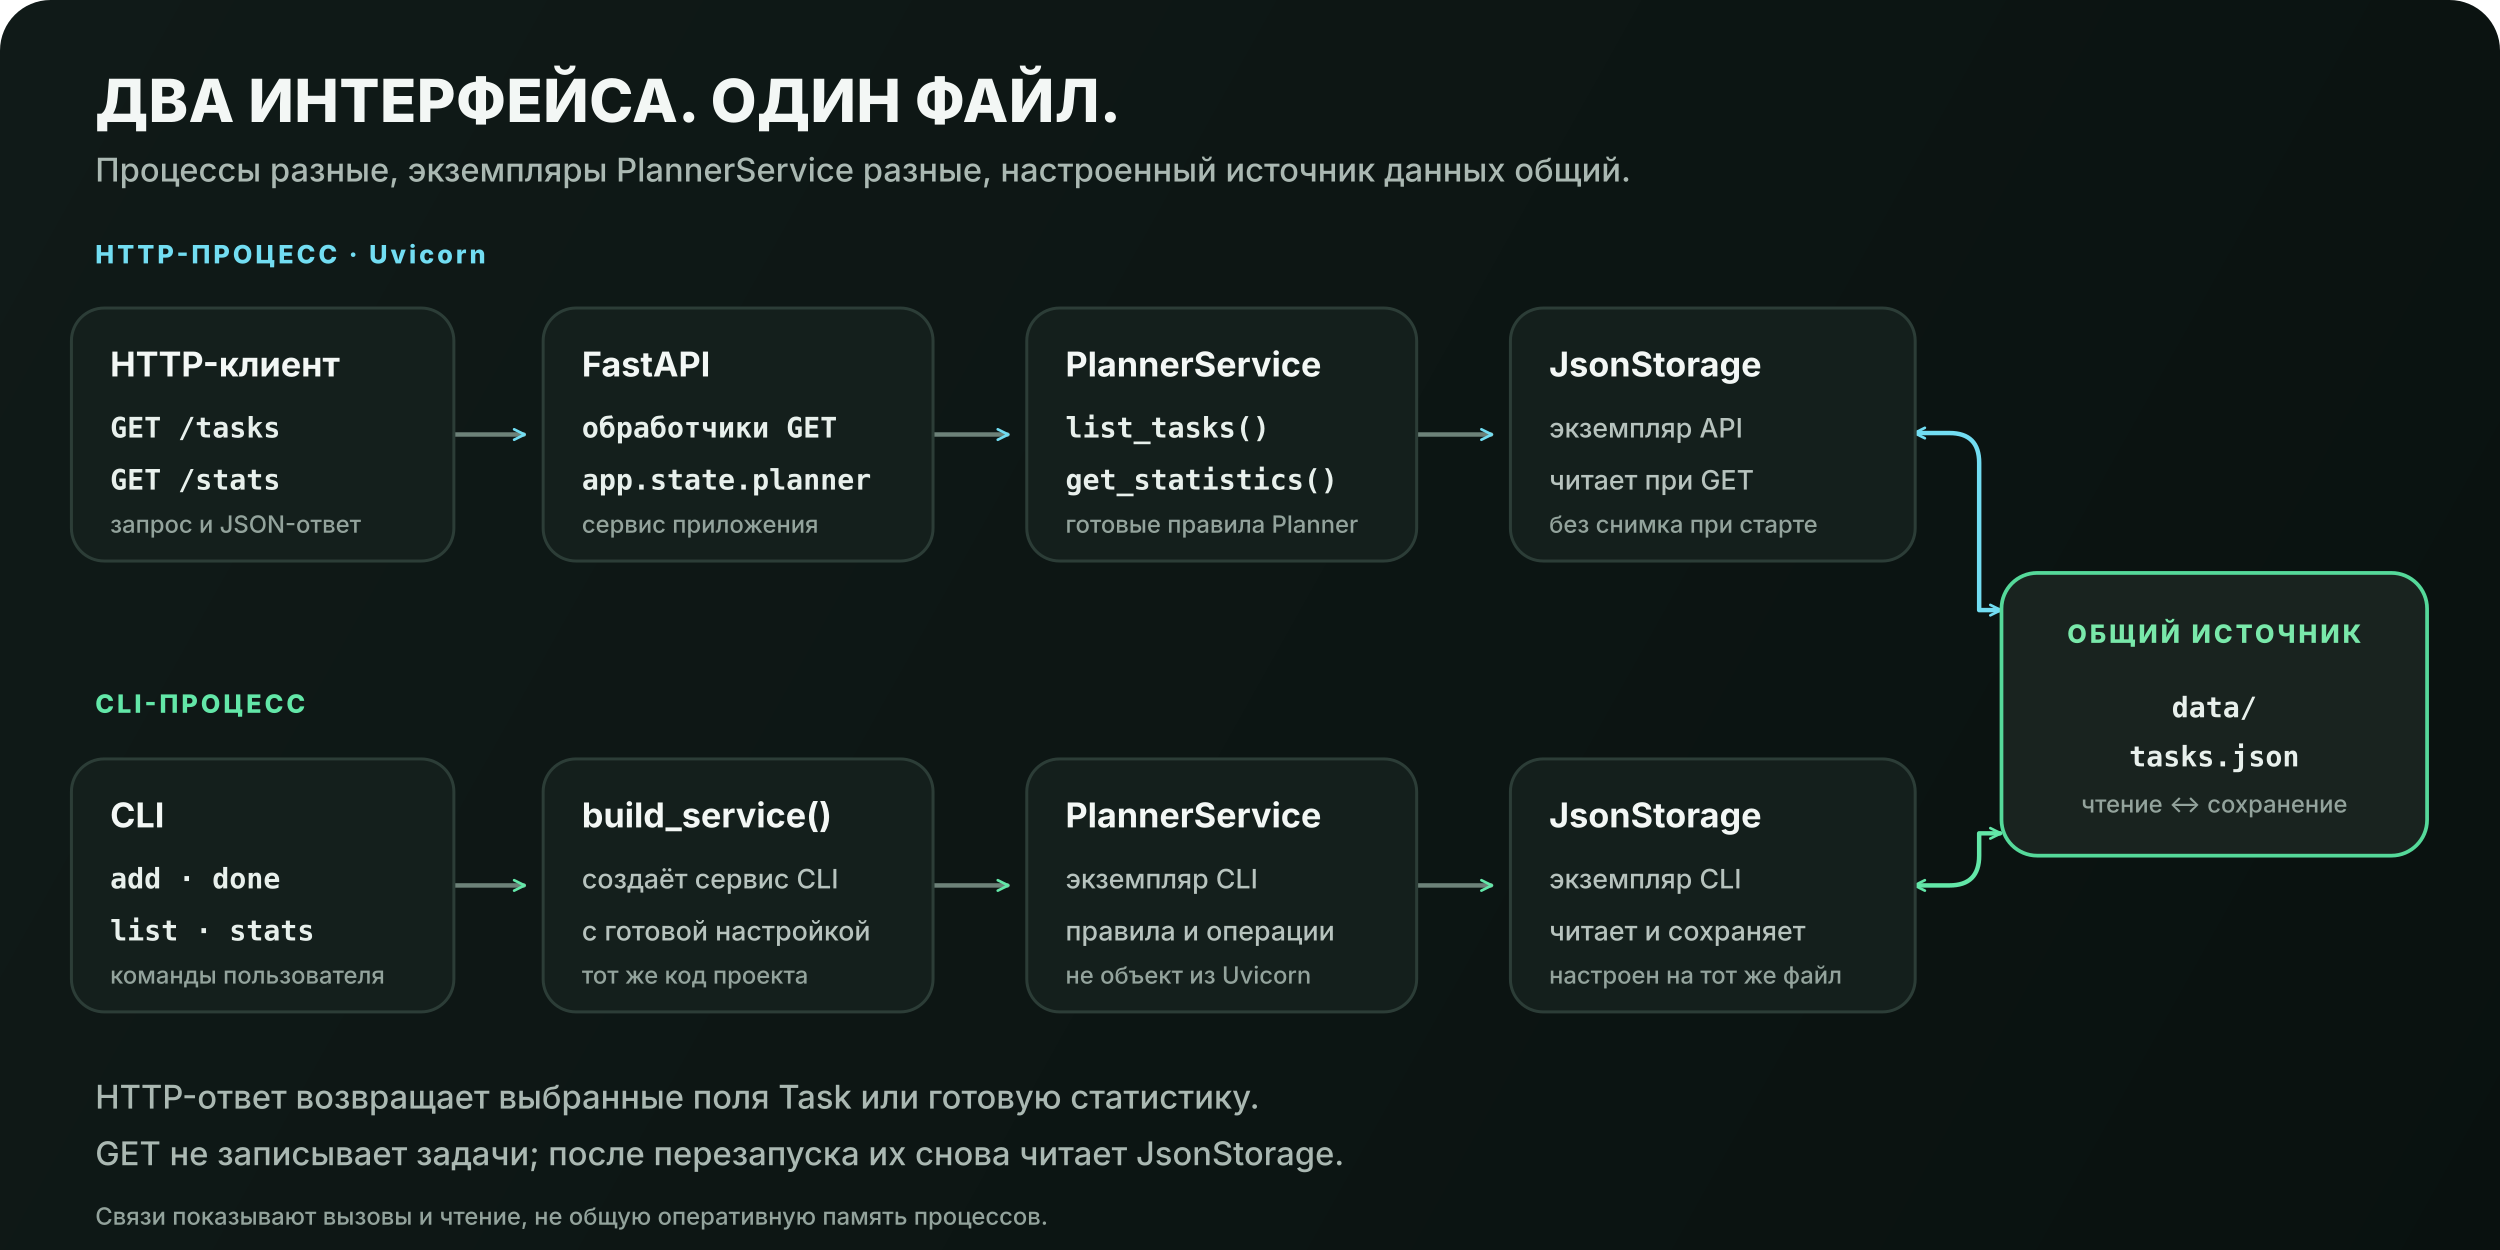
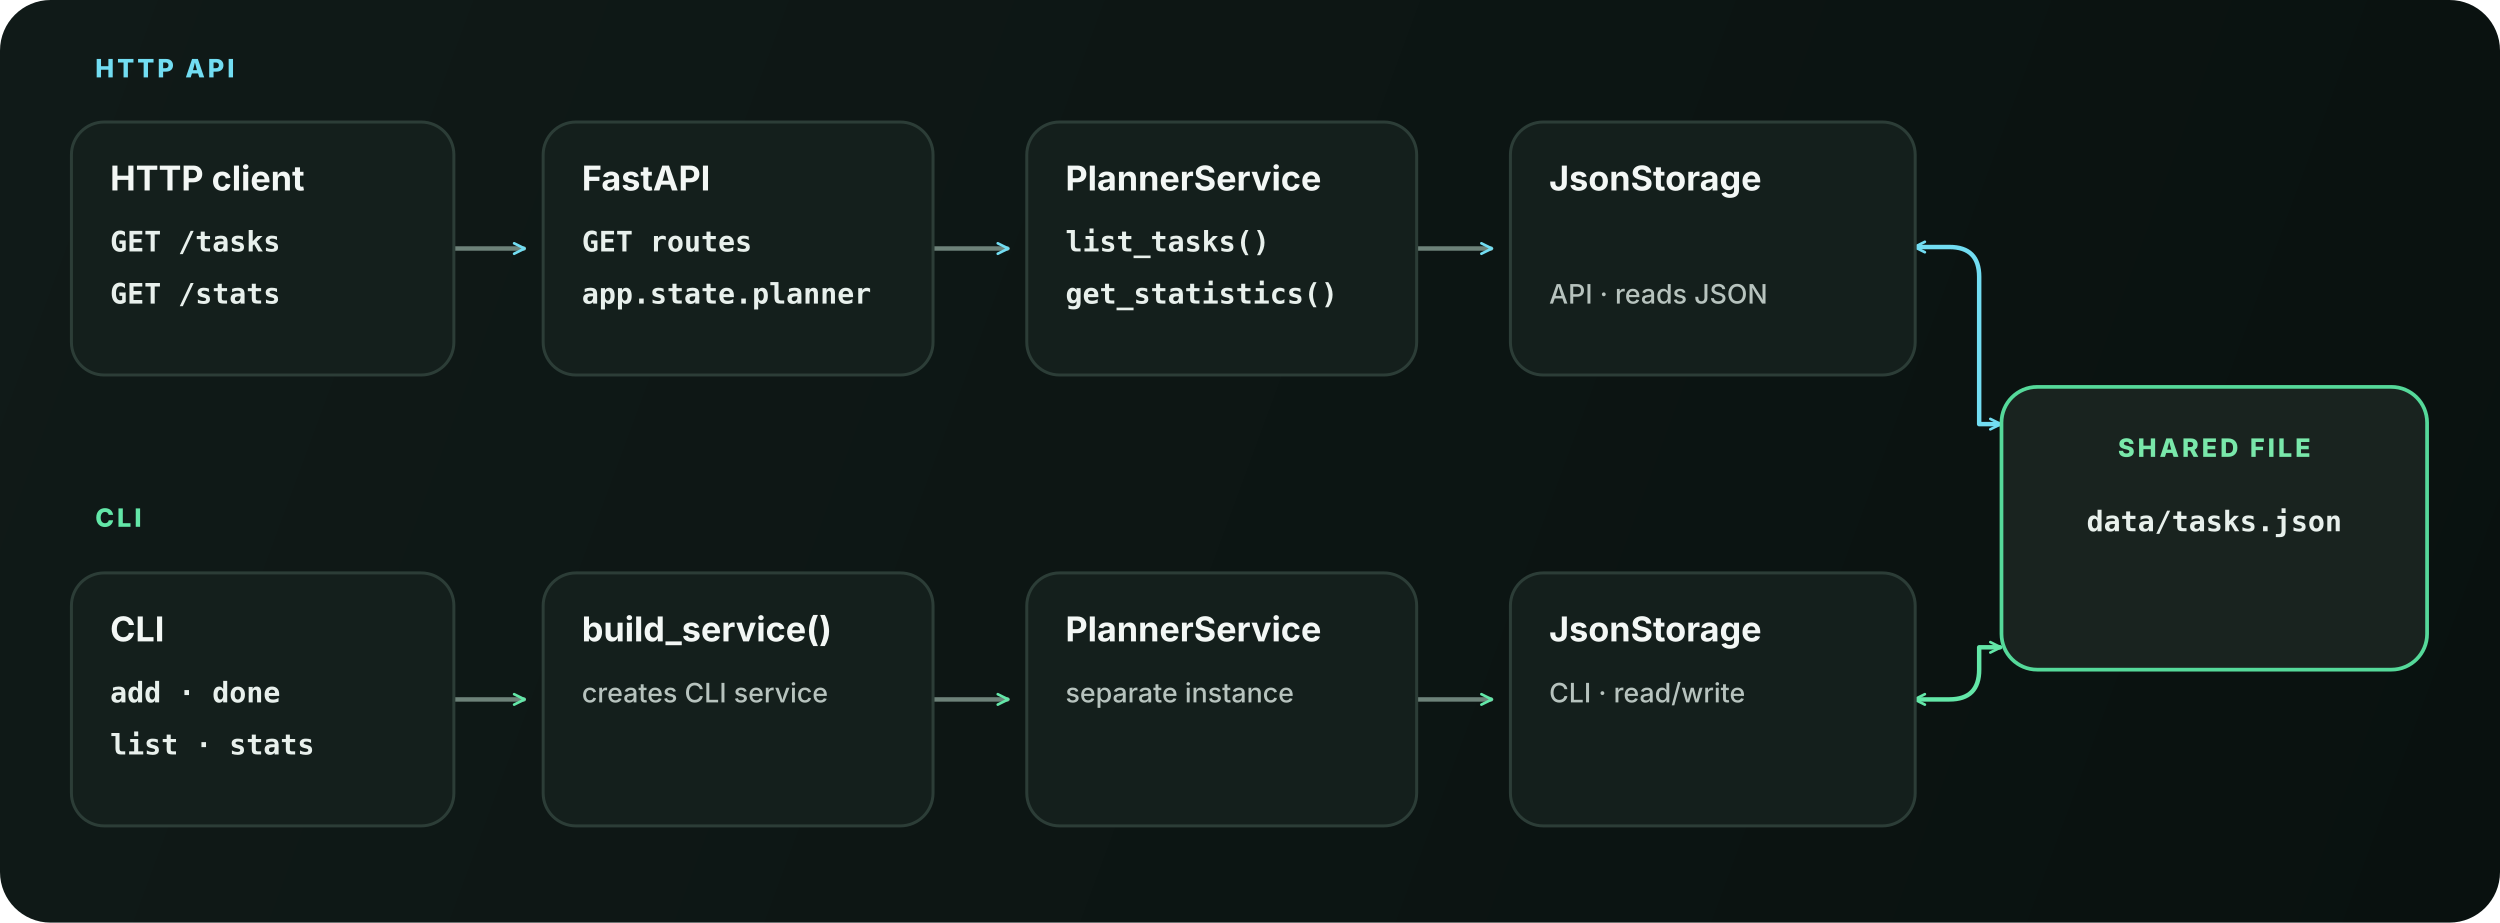
- <svg xmlns="http://www.w3.org/2000/svg" width="1680" height="840" viewBox="0 0 1680 840" fill="none">
+ <svg xmlns="http://www.w3.org/2000/svg" width="1680" height="620" viewBox="0 0 1680 620" fill="none">
  <defs>
-     <linearGradient id="background" x1="0" y1="0" x2="1680" y2="940" gradientUnits="userSpaceOnUse">
+     <linearGradient id="background" x1="0" y1="0" x2="1680" y2="620" gradientUnits="userSpaceOnUse">
      <stop stop-color="#101A18" />
      <stop offset="1" stop-color="#09110F" />
    </linearGradient>
    <linearGradient id="mint" x1="0" y1="0" x2="1" y2="0">
      <stop stop-color="#7AF1B3" />
      <stop offset="1" stop-color="#46DFA0" />
    </linearGradient>
    <linearGradient id="cyan" x1="0" y1="0" x2="1" y2="0">
      <stop stop-color="#59D7F2" />
      <stop offset="1" stop-color="#8AE7F7" />
    </linearGradient>
    <marker id="arrow-mint" markerWidth="9" markerHeight="9" refX="7.5" refY="4.5" orient="auto-start-reverse" markerUnits="userSpaceOnUse">
      <path d="M1 1L8 4.5L1 8" fill="none" stroke="#63E7A8" stroke-width="1.8" stroke-linecap="round" stroke-linejoin="round" />
    </marker>
    <marker id="arrow-cyan" markerWidth="9" markerHeight="9" refX="7.5" refY="4.5" orient="auto-start-reverse" markerUnits="userSpaceOnUse">
      <path d="M1 1L8 4.5L1 8" fill="none" stroke="#72DDF2" stroke-width="1.8" stroke-linecap="round" stroke-linejoin="round" />
    </marker>
    <style>
      .mono { font-family: "JetBrains Mono", "SFMono-Regular", Consolas, monospace; }
      .sans { font-family: Inter, "Segoe UI", Arial, sans-serif; }
      .title { font-family: Inter, "Segoe UI", Arial, sans-serif; font-size: 40px; font-weight: 800; letter-spacing: .3px; fill: #F3F7F5; }
      .subtitle { font-family: Inter, "Segoe UI", Arial, sans-serif; font-size: 22px; font-weight: 500; fill: #AAB8B2; }
      .lane { font-family: Inter, "Segoe UI", Arial, sans-serif; font-size: 17px; font-weight: 800; letter-spacing: 2px; }
      .card-title { font-family: Inter, "Segoe UI", Arial, sans-serif; font-size: 23px; font-weight: 750; fill: #F3F7F5; }
      .card-body { font-family: Inter, "Segoe UI", Arial, sans-serif; font-size: 18px; font-weight: 500; fill: #B7C3BE; }
      .code { font-family: "JetBrains Mono", Consolas, monospace; font-size: 19px; font-weight: 650; fill: #E8F0EC; }
      .muted { font-family: Inter, "Segoe UI", Arial, sans-serif; font-size: 16px; font-weight: 500; fill: #93A39C; }
      .card { fill: #141F1C; stroke: #2C3D37; stroke-width: 2; }
      .file { fill: #19231F; stroke: #55D99A; stroke-width: 2.5; }
    </style>
  </defs>
-   <rect width="1680" height="940" rx="34" fill="url(#background)" />
-   <text x="64" y="82" class="title">ДВА ИНТЕРФЕЙСА. ОДИН ФАЙЛ.</text>
-   <text x="64" y="122" class="subtitle">Процессы разные, экземпляры PlannerService разные, настроенный источник данных общий.</text>
-   <text x="64" y="177" class="lane" fill="#72DDF2">HTTP-ПРОЦЕСС · Uvicorn</text>
-   <text x="64" y="479" class="lane" fill="#63E7A8">CLI-ПРОЦЕСС</text>
-   <g stroke="#6D8279" stroke-width="3" stroke-linecap="round" marker-end="url(#arrow-cyan)">
-     <path d="M305 292H352" />
-     <path d="M627 292H677" />
-     <path d="M952 292H1002" />
+   <rect width="1680" height="620" rx="34" fill="url(#background)" />
+   <g transform="translate(0 -125)">
+     <text x="64" y="177" class="lane" fill="#72DDF2">HTTP API</text>
+     <text x="64" y="479" class="lane" fill="#63E7A8">CLI</text>
+     <g stroke="#6D8279" stroke-width="3" stroke-linecap="round" marker-end="url(#arrow-cyan)">
+       <path d="M305 292H352" />
+       <path d="M627 292H677" />
+       <path d="M952 292H1002" />
+     </g>
+     <g stroke="#6D8279" stroke-width="3" stroke-linecap="round" marker-end="url(#arrow-mint)">
+       <path d="M305 595H352" />
+       <path d="M627 595H677" />
+       <path d="M952 595H1002" />
+     </g>
+     <path d="M1287 291H1310Q1330 291 1330 311V410H1344" stroke="#72DDF2" stroke-width="3" stroke-linecap="round" stroke-linejoin="round" marker-start="url(#arrow-cyan)" marker-end="url(#arrow-cyan)" />
+     <path d="M1287 595H1310Q1330 595 1330 575V560H1344" stroke="#63E7A8" stroke-width="3" stroke-linecap="round" stroke-linejoin="round" marker-start="url(#arrow-mint)" marker-end="url(#arrow-mint)" />
+     <rect x="48" y="207" width="257" height="170" rx="22" class="card" />
+     <text x="74" y="253" class="card-title">HTTP client</text>
+     <text x="74" y="294" class="code" fill="#79E3F6">GET /tasks</text>
+     <text x="74" y="329" class="code" fill="#79E3F6">GET /stats</text>
+     <rect x="365" y="207" width="262" height="170" rx="22" class="card" />
+     <text x="391" y="253" class="card-title">FastAPI</text>
+     <text x="391" y="294" class="code">GET routes</text>
+     <text x="391" y="329" class="code">app.state.planner</text>
+     <rect x="690" y="207" width="262" height="170" rx="22" class="card" />
+     <text x="716" y="253" class="card-title">PlannerService</text>
+     <text x="716" y="294" class="code">list_tasks()</text>
+     <text x="716" y="329" class="code">get_statistics()</text>
+     <rect x="1015" y="207" width="272" height="170" rx="22" class="card" />
+     <text x="1041" y="253" class="card-title">JsonStorage</text>
+     <text x="1041" y="329" class="card-body">API · reads JSON</text>
+     <rect x="48" y="510" width="257" height="170" rx="22" class="card" />
+     <text x="74" y="556" class="card-title">CLI</text>
+     <text x="74" y="597" class="code" fill="#76E9AA">add · done</text>
+     <text x="74" y="632" class="code" fill="#76E9AA">list · stats</text>
+     <rect x="365" y="510" width="262" height="170" rx="22" class="card" />
+     <text x="391" y="556" class="card-title">build_service()</text>
+     <text x="391" y="597" class="card-body">creates CLI service</text>
+     <rect x="690" y="510" width="262" height="170" rx="22" class="card" />
+     <text x="716" y="556" class="card-title">PlannerService</text>
+     <text x="716" y="597" class="card-body">separate instance</text>
+     <rect x="1015" y="510" width="272" height="170" rx="22" class="card" />
+     <text x="1041" y="556" class="card-title">JsonStorage</text>
+     <text x="1041" y="597" class="card-body">CLI · read/write</text>
+     <rect x="1345" y="385" width="286" height="190" rx="24" class="file" />
+     <text x="1488" y="432" text-anchor="middle" class="lane" fill="#79E8AA">SHARED FILE</text>
+     <text x="1488" y="482" text-anchor="middle" class="code">data/tasks.json</text>
  </g>
-   <g stroke="#6D8279" stroke-width="3" stroke-linecap="round" marker-end="url(#arrow-mint)">
-     <path d="M305 595H352" />
-     <path d="M627 595H677" />
-     <path d="M952 595H1002" />
-   </g>
-   <path d="M1287 291H1310Q1330 291 1330 311V410H1344" stroke="#72DDF2" stroke-width="3" stroke-linecap="round" stroke-linejoin="round" marker-start="url(#arrow-cyan)" marker-end="url(#arrow-cyan)" />
-   <path d="M1287 595H1310Q1330 595 1330 575V560H1344" stroke="#63E7A8" stroke-width="3" stroke-linecap="round" stroke-linejoin="round" marker-start="url(#arrow-mint)" marker-end="url(#arrow-mint)" />
-   <rect x="48" y="207" width="257" height="170" rx="22" class="card" />
-   <text x="74" y="253" class="card-title">HTTP-клиент</text>
-   <text x="74" y="294" class="code" fill="#79E3F6">GET /tasks</text>
-   <text x="74" y="329" class="code" fill="#79E3F6">GET /stats</text>
-   <text x="74" y="358" class="muted">запрос и JSON-ответ</text>
-   <rect x="365" y="207" width="262" height="170" rx="22" class="card" />
-   <text x="391" y="253" class="card-title">FastAPI</text>
-   <text x="391" y="294" class="code">обработчики GET</text>
-   <text x="391" y="329" class="code">app.state.planner</text>
-   <text x="391" y="358" class="muted">сервис приложения</text>
-   <rect x="690" y="207" width="262" height="170" rx="22" class="card" />
-   <text x="716" y="253" class="card-title">PlannerService</text>
-   <text x="716" y="294" class="code">list_tasks()</text>
-   <text x="716" y="329" class="code">get_statistics()</text>
-   <text x="716" y="358" class="muted">готовые правила Planner</text>
-   <rect x="1015" y="207" width="272" height="170" rx="22" class="card" />
-   <text x="1041" y="253" class="card-title">JsonStorage</text>
-   <text x="1041" y="294" class="card-body">экземпляр API</text>
-   <text x="1041" y="329" class="card-body">читает при GET</text>
-   <text x="1041" y="358" class="muted">без снимка при старте</text>
-   <rect x="48" y="510" width="257" height="170" rx="22" class="card" />
-   <text x="74" y="556" class="card-title">CLI</text>
-   <text x="74" y="597" class="code" fill="#76E9AA">add · done</text>
-   <text x="74" y="632" class="code" fill="#76E9AA">list · stats</text>
-   <text x="74" y="661" class="muted">команды пользователя</text>
-   <rect x="365" y="510" width="262" height="170" rx="22" class="card" />
-   <text x="391" y="556" class="card-title">build_service()</text>
-   <text x="391" y="597" class="card-body">создаёт сервис CLI</text>
-   <text x="391" y="632" class="card-body">с готовой настройкой</text>
-   <text x="391" y="661" class="muted">тот же код проекта</text>
-   <rect x="690" y="510" width="262" height="170" rx="22" class="card" />
-   <text x="716" y="556" class="card-title">PlannerService</text>
-   <text x="716" y="597" class="card-body">экземпляр CLI</text>
-   <text x="716" y="632" class="card-body">правила и операции</text>
-   <text x="716" y="661" class="muted">не объект из Uvicorn</text>
-   <rect x="1015" y="510" width="272" height="170" rx="22" class="card" />
-   <text x="1041" y="556" class="card-title">JsonStorage</text>
-   <text x="1041" y="597" class="card-body">экземпляр CLI</text>
-   <text x="1041" y="632" class="card-body">читает и сохраняет</text>
-   <text x="1041" y="661" class="muted">настроен на тот же файл</text>
-   <rect x="1345" y="385" width="286" height="190" rx="24" class="file" />
-   <text x="1488" y="432" text-anchor="middle" class="lane" fill="#79E8AA">ОБЩИЙ ИСТОЧНИК</text>
-   <text x="1488" y="482" text-anchor="middle" class="code">data/</text>
-   <text x="1488" y="515" text-anchor="middle" class="code">tasks.json</text>
-   <text x="1488" y="546" text-anchor="middle" class="muted">чтение ↔ сохранение</text>
-   <text x="64" y="745" class="subtitle">HTTP-ответ возвращает выбранные поля Task или готовую статистику.</text>
-   <text x="64" y="783" class="subtitle">GET не записывает задачи; после перезапуска их снова читает JsonStorage.</text>
-   <text x="64" y="823" class="muted">Связи показывают вызовы и чтение, не общую оперативную память процессов.</text>
</svg>
